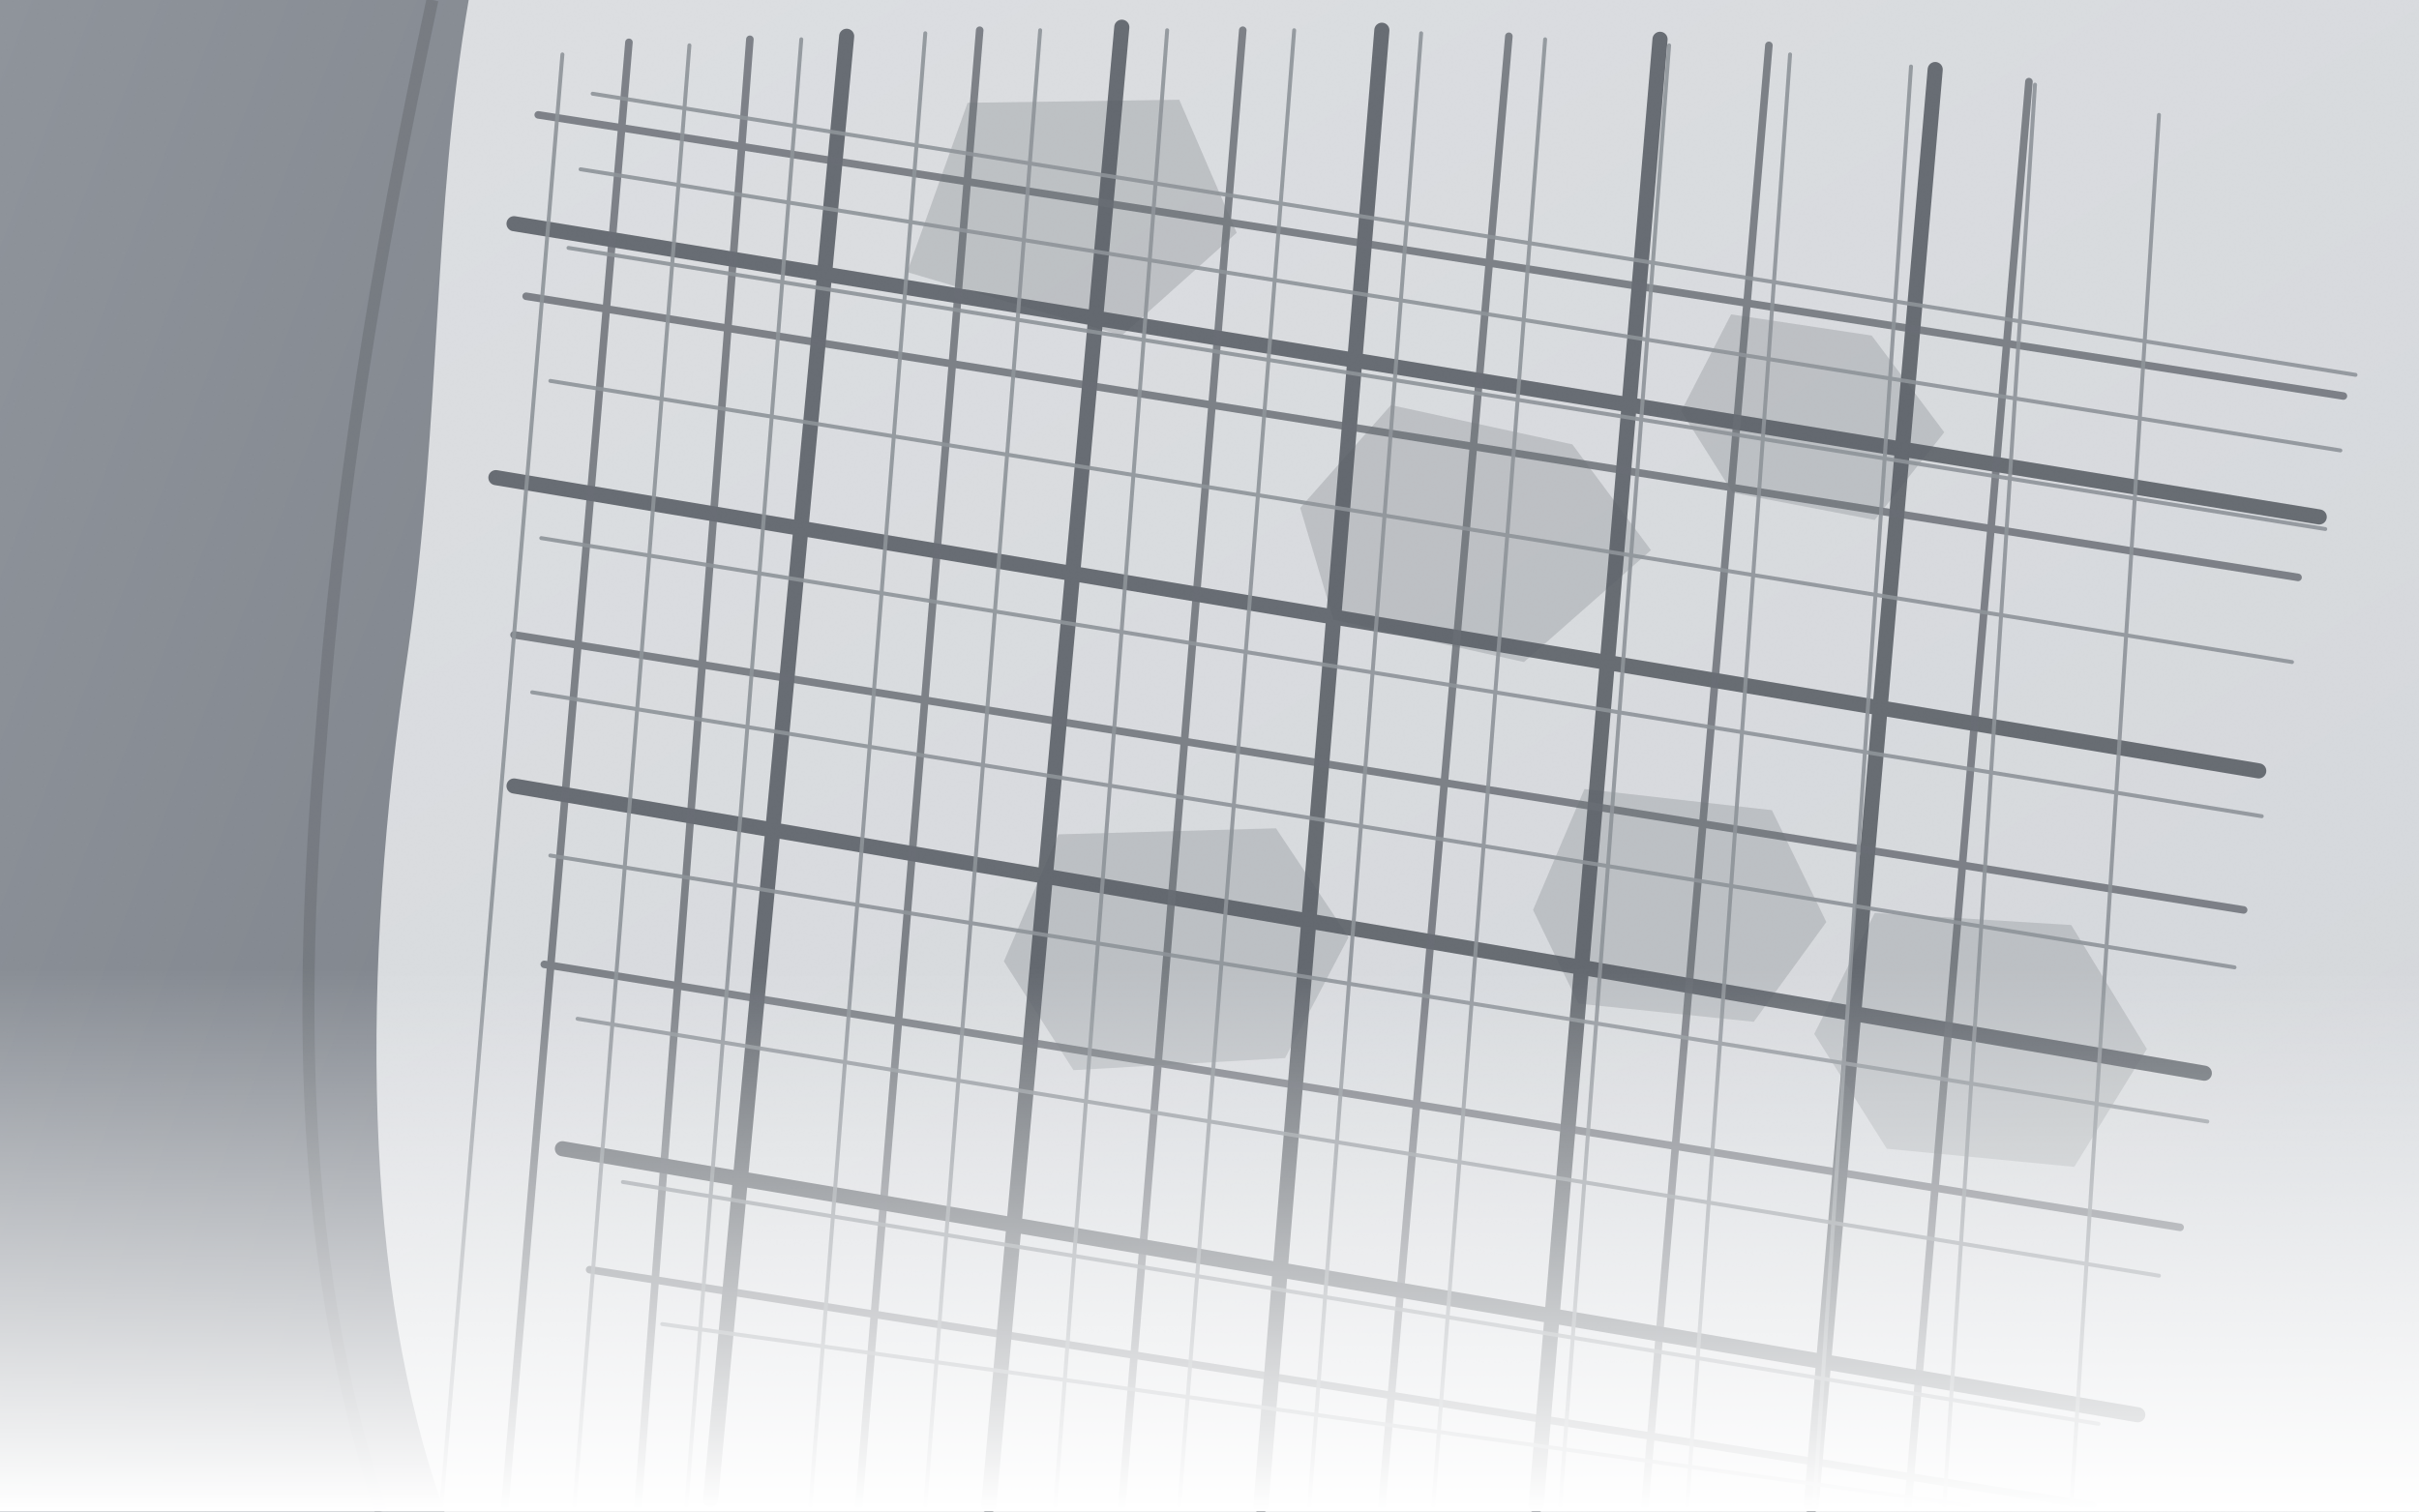
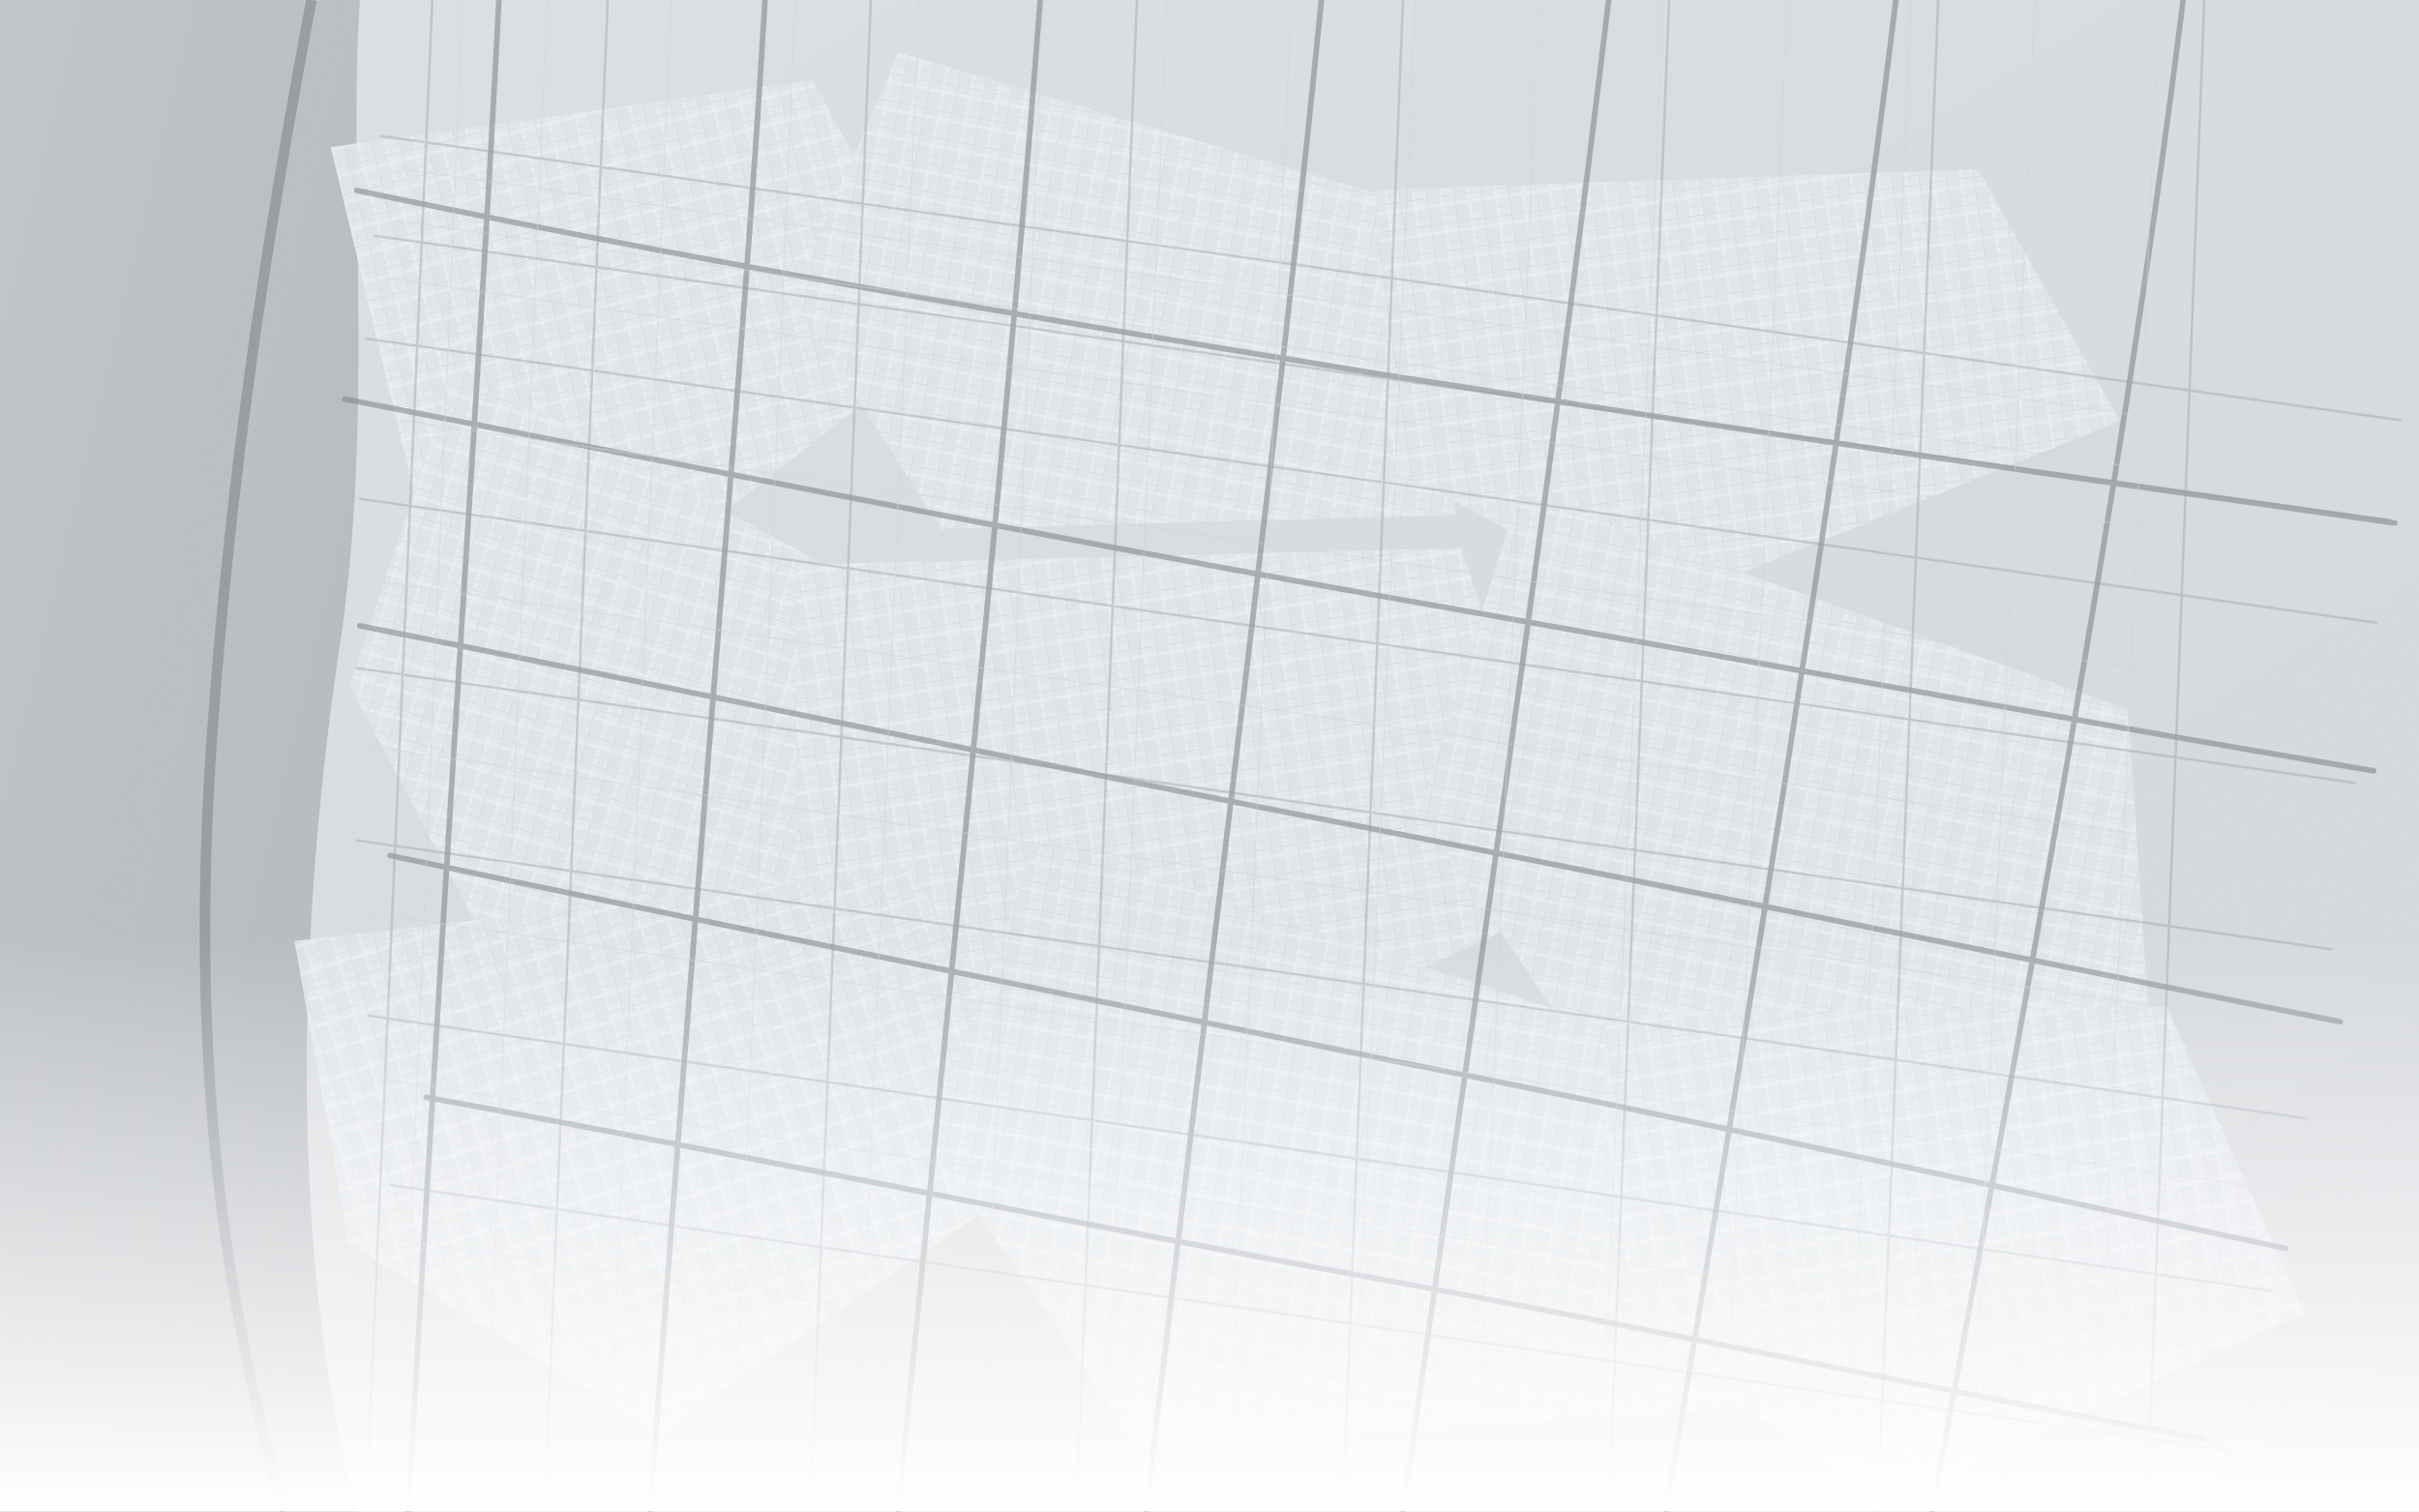
- <svg xmlns="http://www.w3.org/2000/svg" viewBox="0 0 1600 1000" role="img" aria-label="Tel Aviv grayscale map background">
+ <svg xmlns="http://www.w3.org/2000/svg" viewBox="0 0 1600 1000" role="img" aria-label="Tel Aviv grayscale map background zoomed out">
  <defs>
    <linearGradient id="land" x1="0" y1="0" x2="1" y2="1">
-       <stop offset="0%" stop-color="#dddfe2" />
+       <stop offset="0%" stop-color="#dde0e3" />
      <stop offset="100%" stop-color="#d4d7db" />
    </linearGradient>
-     <linearGradient id="sea" x1="0" y1="0" x2="0.8" y2="1">
-       <stop offset="0%" stop-color="#8f949b" />
-       <stop offset="100%" stop-color="#80858d" />
+     <linearGradient id="sea" x1="0" y1="0" x2="1" y2="1">
+       <stop offset="0%" stop-color="#c2c5c9" />
+       <stop offset="100%" stop-color="#b5b9be" />
    </linearGradient>
    <linearGradient id="fadeBottom" x1="0" y1="0" x2="0" y2="1">
      <stop offset="0%" stop-color="#ffffff" stop-opacity="0" />
      <stop offset="100%" stop-color="#ffffff" stop-opacity="1" />
    </linearGradient>
-     <filter id="grain" x="-10%" y="-10%" width="120%" height="120%">
-       <feTurbulence type="fractalNoise" baseFrequency="0.62" numOctaves="2" stitchTiles="stitch" />
+     <pattern id="denseBlocks" width="18" height="18" patternUnits="userSpaceOnUse">
+       <rect width="18" height="18" fill="#eaecef" />
+       <rect x="1" y="1" width="7" height="5" fill="#e2e6ea" />
+       <rect x="9" y="1" width="8" height="5" fill="#dfe4e8" />
+       <rect x="1" y="7" width="6" height="5" fill="#e3e7eb" />
+       <rect x="8" y="7" width="9" height="5" fill="#e0e4e8" />
+       <rect x="1" y="13" width="7" height="4" fill="#e4e8ec" />
+       <rect x="9" y="13" width="8" height="4" fill="#e1e5e9" />
+       <path d="M0 6.5 H18 M0 12.5 H18 M8.5 0 V18" stroke="#d7dbe0" stroke-width="0.6" />
+     </pattern>
+     <clipPath id="n1">
+       <path d="M252 52 L572 86 L620 272 L426 358 L250 286 Z" />
+     </clipPath>
+     <clipPath id="n2">
+       <path d="M560 70 L940 106 L980 300 L648 374 L522 242 Z" />
+     </clipPath>
+     <clipPath id="n3">
+       <path d="M930 92 L1326 134 L1396 312 L1072 392 L914 274 Z" />
+     </clipPath>
+     <clipPath id="n4">
+       <path d="M236 288 L568 360 L620 574 L378 668 L226 510 Z" />
+     </clipPath>
+     <clipPath id="n5">
+       <path d="M556 336 L992 394 L1032 634 L676 734 L520 560 Z" />
+     </clipPath>
+     <clipPath id="n6">
+       <path d="M960 370 L1384 426 L1452 666 L1118 762 L940 590 Z" />
+     </clipPath>
+     <clipPath id="n7">
+       <path d="M246 554 L650 628 L700 836 L382 936 L222 756 Z" />
+     </clipPath>
+     <clipPath id="n8">
+       <path d="M646 596 L1128 666 L1180 884 L780 980 L608 804 Z" />
+     </clipPath>
+     <clipPath id="n9">
+       <path d="M1090 638 L1458 692 L1516 906 L1222 988 L1060 832 Z" />
+     </clipPath>
+     <filter id="paperNoise" x="-10%" y="-10%" width="120%" height="120%">
+       <feTurbulence type="fractalNoise" baseFrequency="0.58" numOctaves="2" stitchTiles="stitch" />
      <feColorMatrix type="saturate" values="0" />
      <feComponentTransfer>
        <feFuncA type="table" tableValues="0 0.05" />
      </feComponentTransfer>
    </filter>
  </defs>
  <rect width="1600" height="1000" fill="url(#land)" />
-   <path d="M0 0 L310 0 C286 140 292 274 270 430 C238 646 240 850 294 1000 L0 1000 Z" fill="url(#sea)" />
-   <path d="M286 0 C248 178 224 328 212 492 C194 704 206 860 252 1000" fill="none" stroke="#6f747b" stroke-width="8" opacity="0.7" />
-   <g fill="#b5b8bc" opacity="0.78">
-     <path d="M640 68 L780 66 L818 154 L742 222 L600 180 Z" />
-     <path d="M920 268 L1040 294 L1092 364 L1008 438 L882 410 L860 336 Z" />
-     <path d="M1145 208 L1238 222 L1286 286 L1240 344 L1146 326 L1112 272 Z" />
-     <path d="M700 552 L844 548 L892 620 L850 700 L710 708 L664 636 Z" />
-     <path d="M1048 522 L1172 536 L1208 610 L1160 676 L1044 664 L1014 602 Z" />
-     <path d="M1240 604 L1370 612 L1420 694 L1372 772 L1248 760 L1200 684 Z" />
+   <path d="M0 0 L238 0 C230 120 248 280 224 432 C196 622 192 834 236 1000 L0 1000 Z" fill="url(#sea)" />
+   <path d="M206 0 C174 170 152 320 140 490 C126 696 146 854 188 1000" fill="none" stroke="#868b92" stroke-width="7" opacity="0.64" />
+   <g fill="url(#denseBlocks)" opacity="0.96">
+     <g clip-path="url(#n1)" transform="rotate(-14 420 210)">
+       <rect x="210" y="-20" width="470" height="480" />
+     </g>
+     <g clip-path="url(#n2)" transform="rotate(11 760 230)">
+       <rect x="470" y="-40" width="620" height="540" />
+     </g>
+     <g clip-path="url(#n3)" transform="rotate(-8 1160 250)">
+       <rect x="860" y="-30" width="620" height="560" />
+     </g>
+     <g clip-path="url(#n4)" transform="rotate(16 430 500)">
+       <rect x="160" y="220" width="560" height="560" />
+     </g>
+     <g clip-path="url(#n5)" transform="rotate(-9 780 540)">
+       <rect x="480" y="250" width="650" height="620" />
+     </g>
+     <g clip-path="url(#n6)" transform="rotate(12 1190 560)">
+       <rect x="870" y="280" width="650" height="620" />
+     </g>
+     <g clip-path="url(#n7)" transform="rotate(-17 450 760)">
+       <rect x="170" y="500" width="620" height="620" />
+     </g>
+     <g clip-path="url(#n8)" transform="rotate(10 900 810)">
+       <rect x="560" y="520" width="720" height="600" />
+     </g>
+     <g clip-path="url(#n9)" transform="rotate(-9 1280 836)">
+       <rect x="990" y="560" width="610" height="520" />
+     </g>
  </g>
  <g stroke-linecap="round" fill="none">
-     <g stroke="#555a61" stroke-width="10" opacity="0.86">
-       <path d="M340 148 L1534 342" />
-       <path d="M328 316 L1494 510" />
-       <path d="M340 520 L1458 710" />
-       <path d="M372 760 L1414 936" />
-       <path d="M560 24 L470 992" />
-       <path d="M742 18 L654 996" />
-       <path d="M914 20 L834 996" />
-       <path d="M1098 26 L1016 996" />
-       <path d="M1280 46 L1198 996" />
+     <g stroke="#7f858d" stroke-width="3.7" opacity="0.58">
+       <path d="M236 126 C446 170 668 208 916 248 C1158 286 1386 318 1584 346" />
+       <path d="M228 264 C454 308 674 352 900 392 C1140 434 1366 476 1570 510" />
+       <path d="M238 414 C470 460 686 506 906 548 C1132 592 1336 634 1548 676" />
+       <path d="M258 566 C484 614 698 656 912 700 C1126 742 1324 786 1512 826" />
+       <path d="M282 726 C512 768 712 810 922 848 C1118 884 1282 920 1458 952" />
+       <path d="M330 0 C318 236 300 476 270 1000" />
+       <path d="M506 0 C492 236 468 484 430 1000" />
+       <path d="M688 0 C670 240 644 496 594 1000" />
+       <path d="M874 0 C850 244 816 510 758 1000" />
+       <path d="M1064 0 C1034 252 996 522 928 1000" />
+       <path d="M1254 0 C1222 260 1180 532 1102 1000" />
+       <path d="M1444 0 C1410 272 1362 544 1278 1000" />
    </g>
-     <g stroke="#686d74" stroke-width="5" opacity="0.82">
-       <path d="M356 76 L1550 262" />
-       <path d="M348 196 L1520 382" />
-       <path d="M340 420 L1484 602" />
-       <path d="M360 638 L1442 812" />
-       <path d="M390 840 L1384 996" />
-       <path d="M416 28 L334 996" />
-       <path d="M496 26 L422 996" />
-       <path d="M648 20 L568 996" />
-       <path d="M822 20 L742 996" />
-       <path d="M998 24 L914 996" />
-       <path d="M1170 30 L1088 996" />
-       <path d="M1342 54 L1262 996" />
+     <g stroke="#9aa0a8" stroke-width="1.6" opacity="0.42">
+       <path d="M252 90 L1588 278" />
+       <path d="M248 156 L1580 344" />
+       <path d="M242 224 L1572 412" />
+       <path d="M238 330 L1558 518" />
+       <path d="M236 442 L1542 628" />
+       <path d="M236 556 L1526 740" />
+       <path d="M244 672 L1502 854" />
+       <path d="M258 784 L1478 960" />
+       <path d="M286 0 L242 1000" />
+       <path d="M402 0 L360 1000" />
+       <path d="M576 0 L536 1000" />
+       <path d="M752 0 L712 1000" />
+       <path d="M928 0 L888 1000" />
+       <path d="M1104 0 L1064 1000" />
+       <path d="M1282 0 L1242 1000" />
+       <path d="M1458 0 L1420 1000" />
    </g>
-     <g stroke="#8e9399" stroke-width="2.6" opacity="0.9">
-       <path d="M392 62 L1558 248" />
-       <path d="M384 112 L1548 298" />
-       <path d="M376 164 L1538 350" />
-       <path d="M364 252 L1516 438" />
-       <path d="M358 356 L1496 540" />
-       <path d="M352 458 L1478 640" />
-       <path d="M364 566 L1460 742" />
-       <path d="M382 674 L1428 844" />
-       <path d="M412 782 L1388 942" />
-       <path d="M438 876 L1302 996" />
-       <path d="M372 36 L292 996" />
-       <path d="M456 30 L380 996" />
-       <path d="M530 26 L454 996" />
-       <path d="M612 22 L536 996" />
-       <path d="M688 20 L612 996" />
-       <path d="M772 20 L698 996" />
-       <path d="M856 20 L780 996" />
-       <path d="M940 22 L866 996" />
-       <path d="M1022 26 L948 996" />
-       <path d="M1104 30 L1032 996" />
-       <path d="M1184 36 L1116 996" />
-       <path d="M1264 44 L1200 996" />
-       <path d="M1346 56 L1286 996" />
-       <path d="M1428 76 L1370 996" />
+     <g stroke="#cfd4da" stroke-width="0.9" opacity="0.46">
+       <path d="M266 112 L1592 300" />
+       <path d="M262 146 L1588 334" />
+       <path d="M256 184 L1582 372" />
+       <path d="M250 276 L1568 464" />
+       <path d="M246 384 L1554 572" />
+       <path d="M244 494 L1540 682" />
+       <path d="M244 604 L1524 790" />
+       <path d="M250 714 L1500 898" />
+       <path d="M260 820 L1458 996" />
+       <path d="M306 0 L264 1000" />
+       <path d="M362 0 L320 1000" />
+       <path d="M444 0 L402 1000" />
+       <path d="M526 0 L484 1000" />
+       <path d="M608 0 L566 1000" />
+       <path d="M690 0 L648 1000" />
+       <path d="M772 0 L730 1000" />
+       <path d="M854 0 L812 1000" />
+       <path d="M936 0 L894 1000" />
+       <path d="M1018 0 L976 1000" />
+       <path d="M1100 0 L1058 1000" />
+       <path d="M1182 0 L1140 1000" />
+       <path d="M1264 0 L1222 1000" />
+       <path d="M1346 0 L1304 1000" />
+       <path d="M1428 0 L1386 1000" />
    </g>
  </g>
-   <rect width="1600" height="1000" fill="#ffffff" filter="url(#grain)" opacity="0.2" />
-   <rect x="0" y="640" width="1600" height="360" fill="url(#fadeBottom)" />
+   <rect width="1600" height="1000" fill="#ffffff" filter="url(#paperNoise)" opacity="0.16" />
+   <rect x="0" y="620" width="1600" height="380" fill="url(#fadeBottom)" />
</svg>
